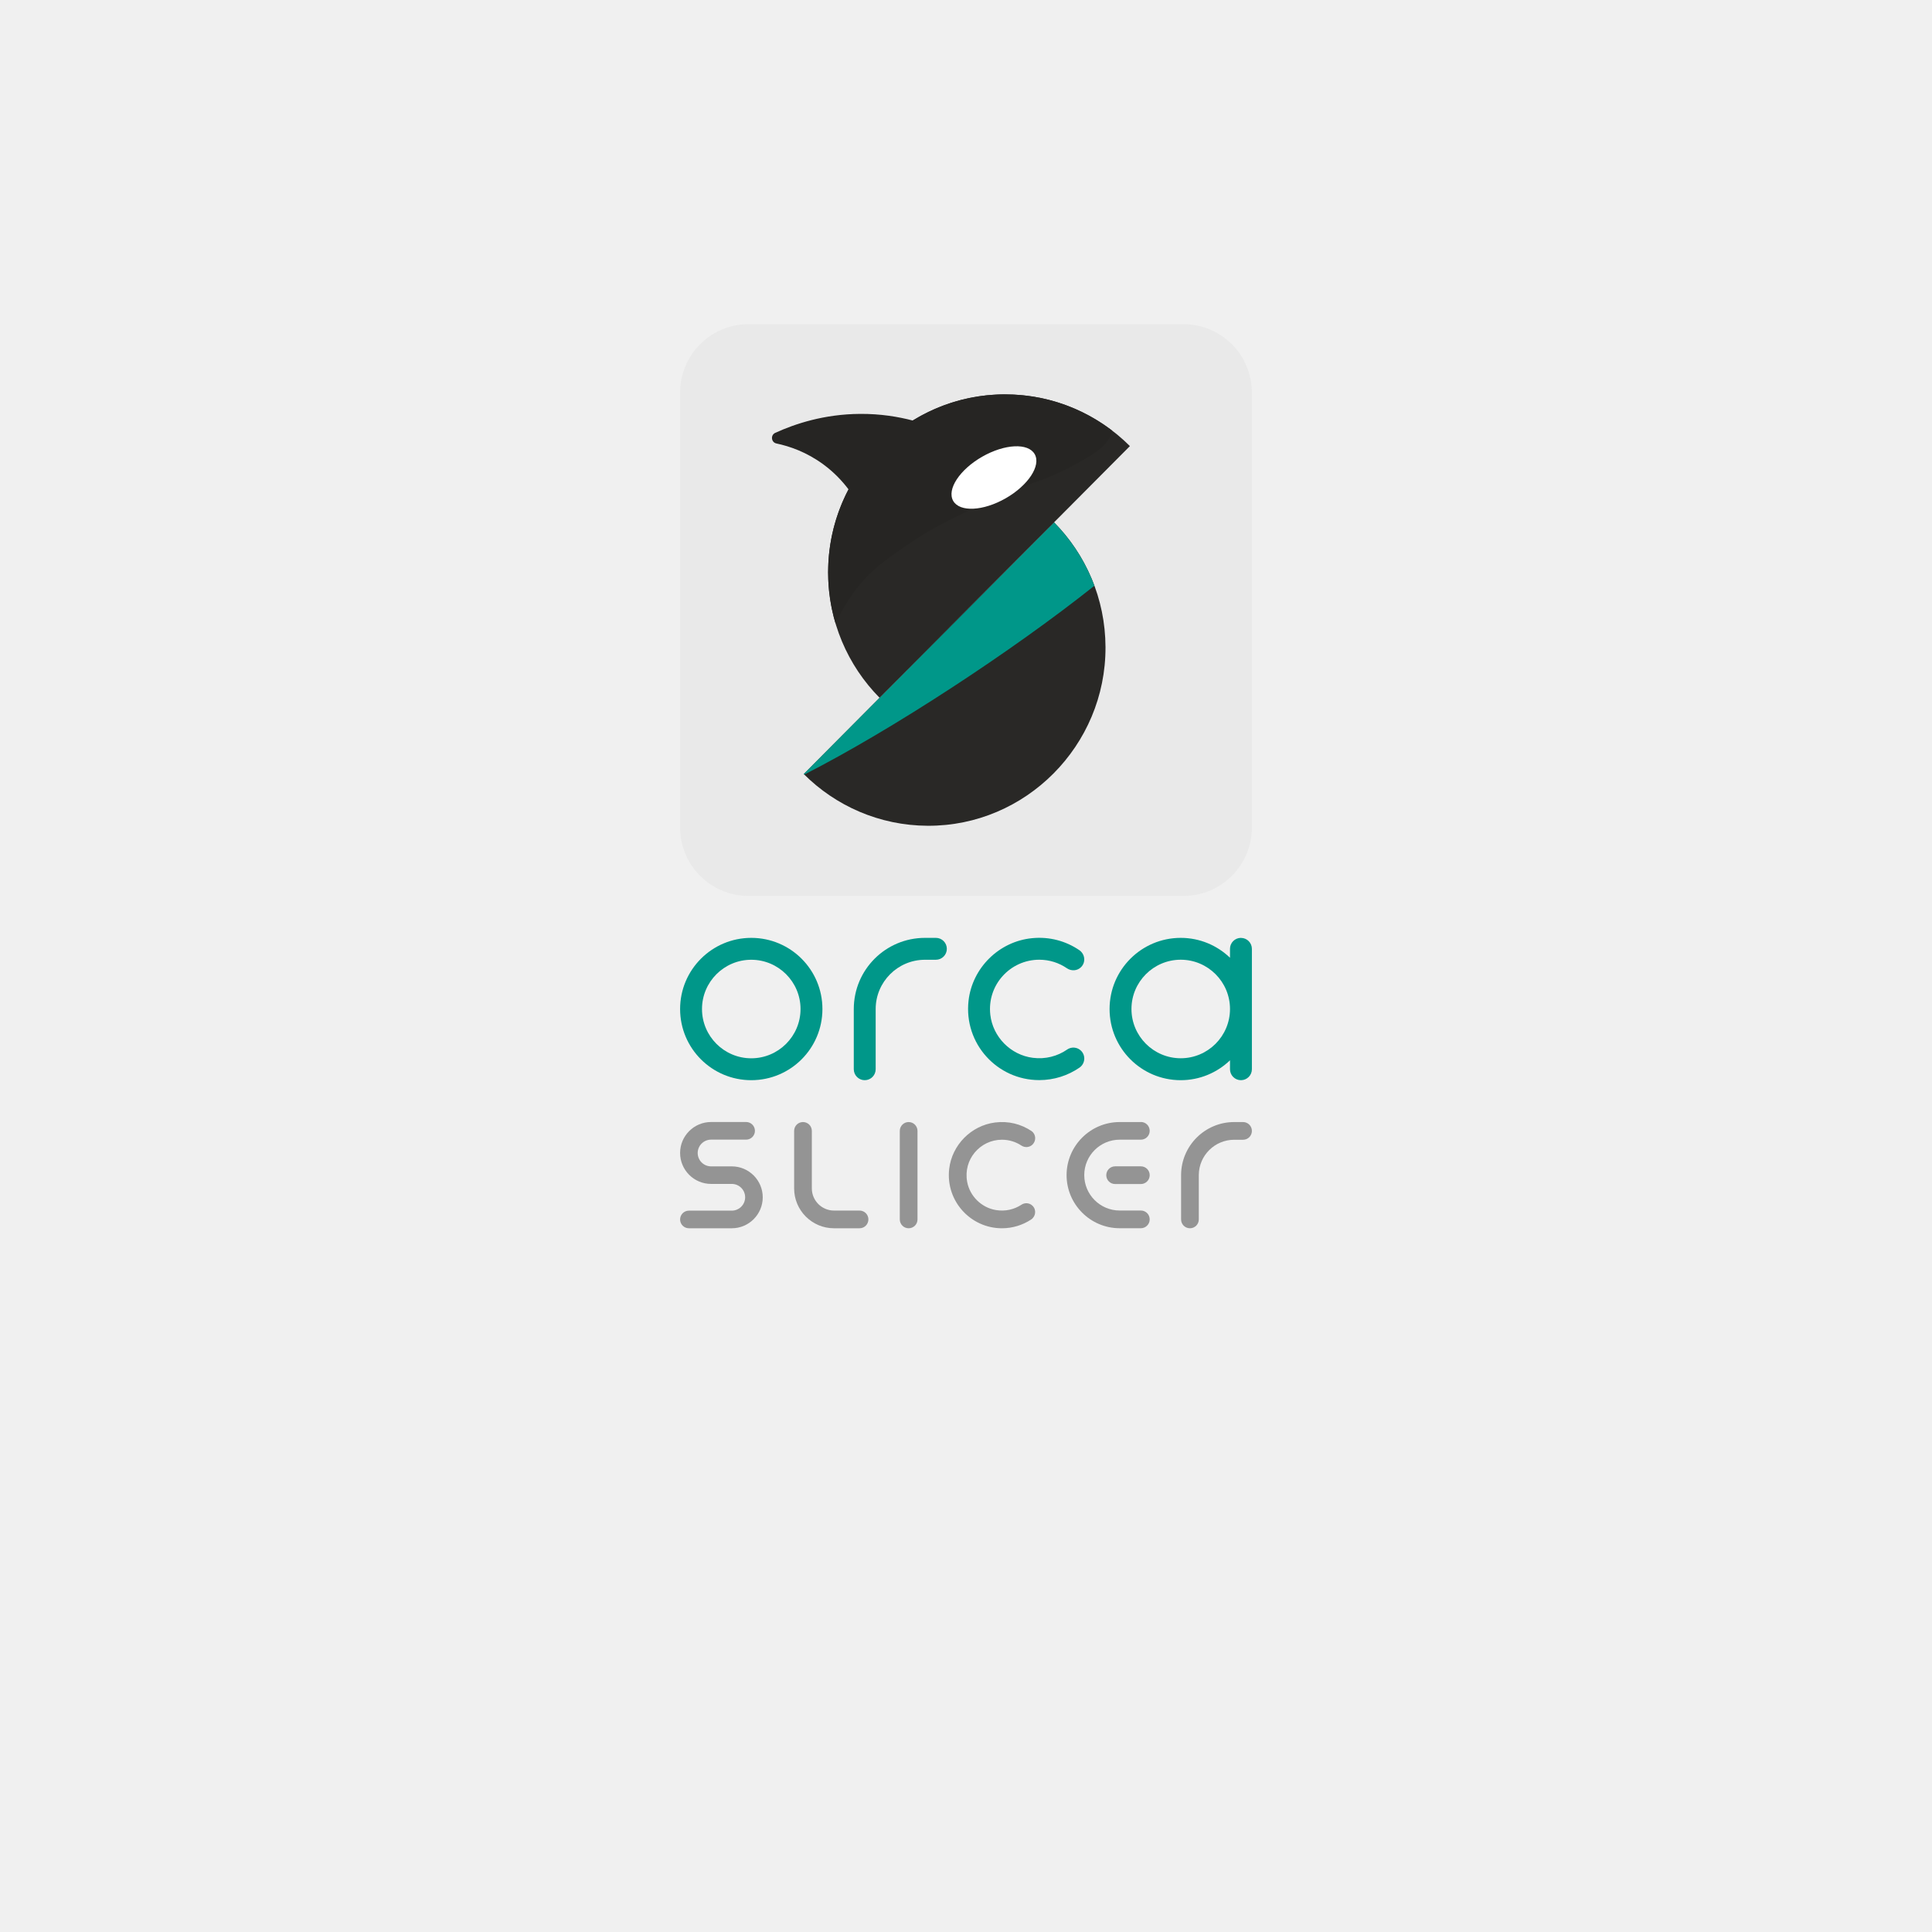
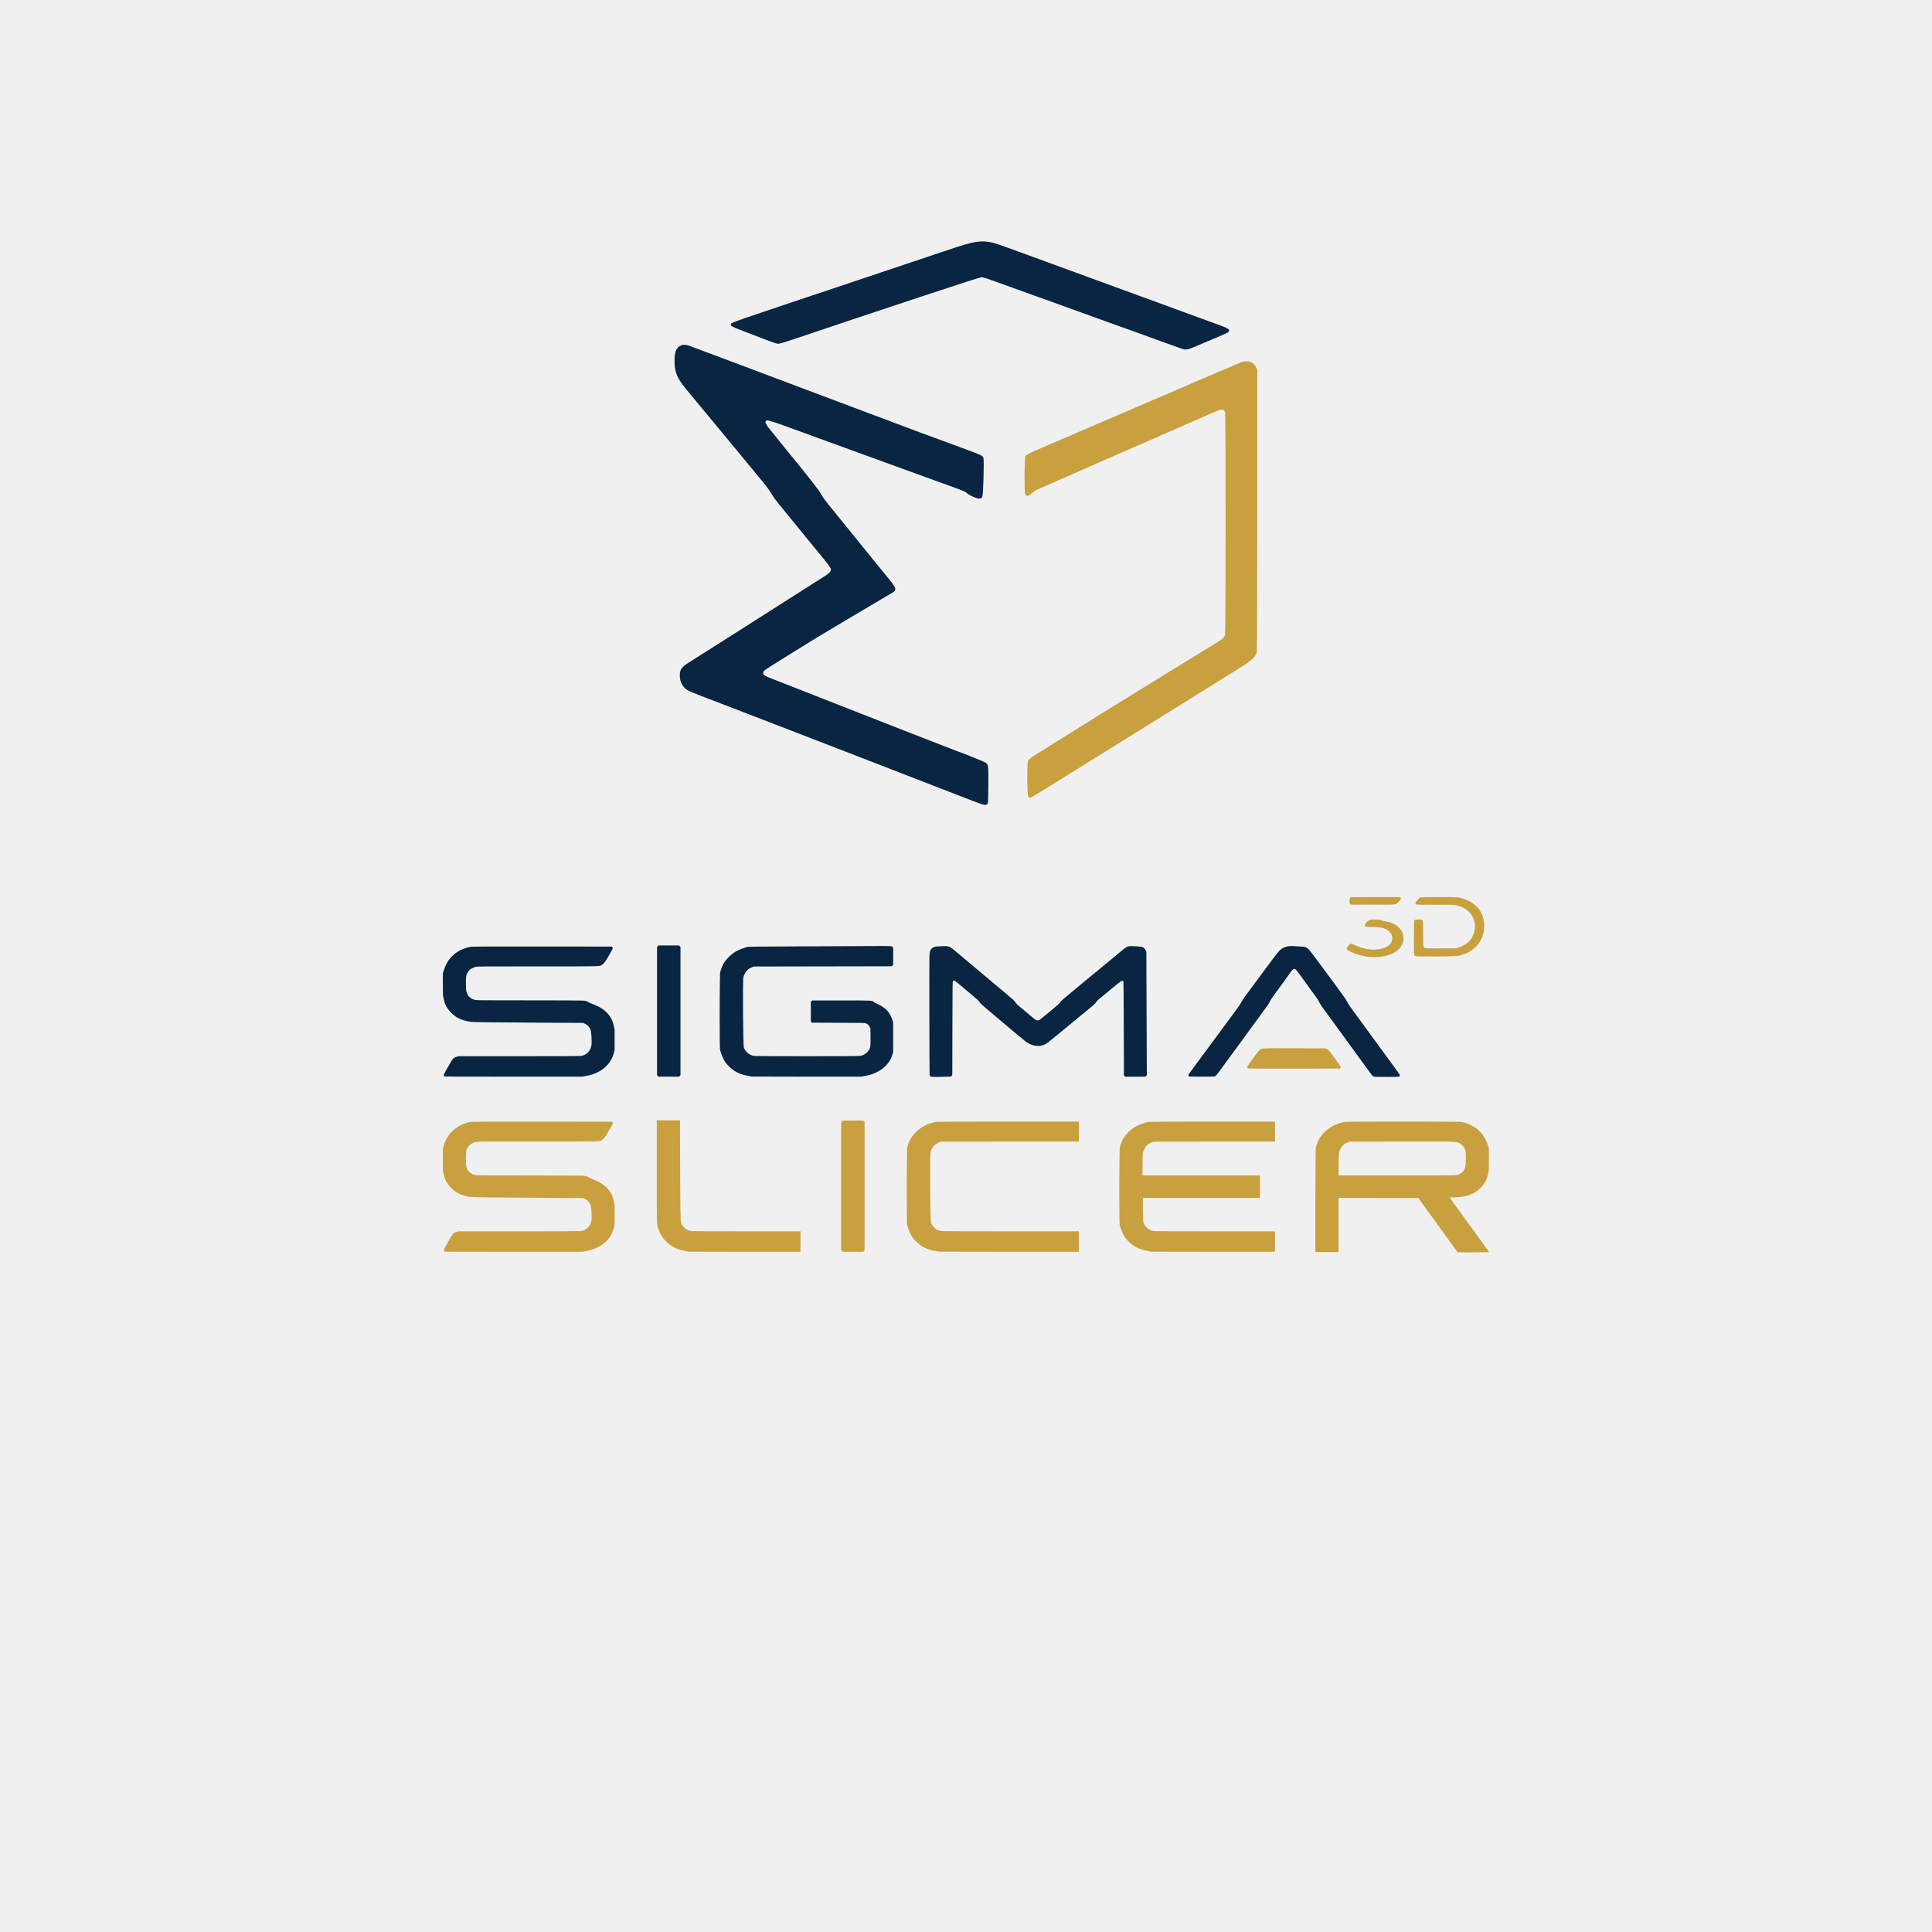
- <svg xmlns="http://www.w3.org/2000/svg" id="a" width="480" height="480" viewBox="0 0 480 480">
-   <g id="b">
-     <g id="c">
-       <rect x="168.97" y="80.54" width="142.05" height="142.05" rx="17" ry="17" style="fill:#e9e9e9;" />
+ <svg xmlns="http://www.w3.org/2000/svg" width="480" height="480" viewBox="0 0 480 480">
+   <g transform="translate(87.349,-2.185) scale(0.6747)">
+     <g transform="translate(0.00,0.00) scale(1.0) translate(0,0)">
+       <path fill="#092541" d="M228.08,297.91C225.61,296.94 222.05,295.57 220.17,294.84C218.29,294.12 215.47,293.03 213.92,292.42C212.36,291.81 210.33,291.02 209.42,290.67C208.50,290.32 206.89,289.70 205.83,289.29C204.78,288.88 202.23,287.89 200.17,287.09C198.10,286.30 195.59,285.32 194.58,284.92C192.55,284.11 190.80,283.44 180.58,279.50C176.73,278.02 172.76,276.48 171.75,276.09C170.74,275.70 168.98,275.02 167.83,274.58C166.69,274.14 164.25,273.20 162.42,272.48C160.58,271.77 157.58,270.61 155.75,269.91C153.92,269.21 151.55,268.30 150.50,267.89C149.45,267.47 147.05,266.55 145.17,265.83C143.29,265.12 140.47,264.03 138.92,263.42C137.36,262.82 134.81,261.83 133.25,261.24C125.45,258.28 123.77,257.57 122.95,256.83C121.44,255.49 120.67,253.43 120.89,251.31C121.08,249.48 121.66,248.79 124.50,247.00C125.28,246.51 127.12,245.34 128.58,244.41C131.92,242.29 137.77,238.59 139.75,237.33C140.58,236.81 143.05,235.24 145.25,233.83C147.45,232.43 149.92,230.85 150.75,230.33C151.58,229.81 154.05,228.24 156.25,226.83C158.45,225.43 160.92,223.85 161.75,223.33C164.08,221.86 172.93,216.23 174.38,215.29C175.97,214.26 176.50,213.67 176.50,212.92C176.50,212.33 175.46,210.93 171.22,205.83C170.20,204.59 168.32,202.31 167.06,200.75C165.80,199.19 164.24,197.28 163.59,196.49C162.95,195.71 161.66,194.13 160.73,192.99C159.79,191.85 158.20,189.90 157.19,188.67C156.16,187.41 155.01,185.79 154.58,185.00C154.10,184.11 152.94,182.52 151.48,180.75C147.14,175.49 146.42,174.62 145.50,173.49C145.00,172.88 141.73,168.93 138.25,164.73C134.76,160.52 131.54,156.63 131.08,156.07C130.62,155.51 129.41,154.05 128.39,152.82C120.71,143.62 120.38,143.15 119.42,140.25C118.76,138.27 118.75,133.99 119.40,132.43C120.26,130.36 122.10,129.70 124.45,130.60C125.08,130.83 127.16,131.61 129.08,132.33C131.01,133.05 134.38,134.31 136.58,135.14C138.78,135.96 142.38,137.31 144.58,138.14C146.78,138.96 149.90,140.13 151.50,140.75C153.10,141.36 163.12,145.12 173.75,149.12C184.38,153.11 196.76,157.76 201.25,159.45C209.55,162.58 211.03,163.13 214.58,164.41C215.68,164.81 217.93,165.63 219.58,166.25C221.23,166.86 223.60,167.73 224.83,168.19C232.31,170.96 232.30,170.96 232.66,171.81C232.97,172.57 232.62,185.40 232.26,186.21C232.08,186.61 231.63,186.83 231.01,186.83C230.17,186.83 227.65,185.73 226.69,184.93C225.66,184.09 225.92,184.20 215.92,180.58C211.70,179.06 206.64,177.22 204.67,176.50C200.69,175.05 193.64,172.48 188.17,170.50C182.98,168.62 175.79,166.01 171.67,164.50C169.70,163.78 165.68,162.31 162.75,161.24C155.53,158.60 153.46,157.93 152.94,158.06C151.98,158.30 152.30,159.27 154.03,161.35C154.61,162.04 155.58,163.24 156.19,164.01C156.79,164.79 158.58,166.99 160.15,168.92C168.91,179.64 172.37,184.07 172.92,185.23C173.32,186.10 174.34,187.48 176.74,190.42C180.58,195.12 184.78,200.29 186.42,202.35C187.06,203.15 188.48,204.92 189.58,206.27C190.68,207.62 192.22,209.52 193.01,210.49C193.79,211.46 195.54,213.60 196.88,215.24C201.01,220.27 201.05,220.44 198.50,221.87C198.00,222.16 196.50,223.04 195.17,223.83C193.84,224.63 191.10,226.25 189.08,227.45C187.07,228.64 183.73,230.61 181.67,231.83C173.32,236.76 169.70,238.97 161.42,244.14C151.57,250.29 151.92,250.06 151.66,250.68C151.26,251.66 151.78,252.02 155.75,253.55C157.31,254.15 160.20,255.28 162.17,256.05C164.14,256.83 166.65,257.81 167.75,258.24C168.85,258.68 170.80,259.44 172.08,259.95C179.24,262.76 182.55,264.06 188.50,266.39C192.12,267.81 196.17,269.40 197.50,269.91C198.83,270.43 201.42,271.45 203.25,272.17C206.16,273.32 208.76,274.33 213.50,276.16C214.19,276.43 216.68,277.40 219.05,278.32C221.41,279.24 223.38,280.00 223.42,280.00C223.70,280.00 233.03,283.77 233.46,284.05C234.49,284.74 234.52,285.00 234.47,292.36C234.42,298.58 234.40,298.99 234.10,299.32C233.55,299.92 232.83,299.76 228.08,297.91ZM305.83,131.69C305.33,131.51 303.53,130.87 301.83,130.26C300.14,129.65 297.74,128.79 296.50,128.34C295.26,127.90 291.21,126.43 287.50,125.08C283.79,123.74 279.51,122.20 278.00,121.67C276.49,121.13 274.84,120.54 274.33,120.35C273.30,119.96 259.34,114.91 255.75,113.63C254.47,113.17 252.52,112.48 251.42,112.09C247.66,110.75 242.42,108.86 240.08,108.00C234.36,105.89 232.63,105.33 231.86,105.33C231.17,105.33 193.86,117.66 163.80,127.82C159.75,129.19 157.61,129.83 157.11,129.83C156.57,129.83 155.13,129.35 151.81,128.07C149.30,127.10 145.79,125.74 144.00,125.05C139.88,123.47 139.67,123.35 139.67,122.66C139.67,122.03 138.69,122.37 186.17,106.50C199.32,102.10 213.53,97.34 217.75,95.91C231.55,91.23 232.66,91.15 241.17,94.29C243.05,94.98 245.07,95.72 245.67,95.92C246.26,96.13 248.51,96.96 250.67,97.75C254.70,99.25 263.62,102.51 270.08,104.85C272.10,105.59 274.84,106.59 276.17,107.08C277.50,107.57 280.68,108.74 283.25,109.67C285.82,110.61 288.93,111.74 290.17,112.20C291.40,112.66 294.03,113.62 296.00,114.33C297.97,115.05 301.35,116.29 303.50,117.08C305.65,117.87 308.13,118.78 309.00,119.10C309.87,119.42 311.60,120.05 312.83,120.50C323.07,124.17 323.36,124.31 323.08,125.18C322.94,125.63 322.54,125.83 318.00,127.75C315.66,128.73 312.52,130.07 311.01,130.71C307.93,132.03 307.23,132.16 305.83,131.69Z" />
+       <path fill="#C8A03E" d="M249.24,296.76C248.75,296.40 248.65,284.25 249.13,283.33C249.50,282.63 250.11,282.22 261.00,275.44C265.45,272.67 272.35,268.37 276.33,265.89C280.32,263.41 286.25,259.74 289.50,257.74C292.75,255.75 295.68,253.94 296.00,253.74C296.32,253.53 299.25,251.73 302.50,249.73C305.75,247.74 310.37,244.91 312.75,243.44C315.13,241.98 317.83,240.33 318.74,239.77C320.84,238.48 321.43,237.89 321.66,236.81C321.88,235.75 321.90,156.23 321.67,155.25C321.59,154.88 321.35,154.45 321.16,154.29C320.48,153.75 320.34,153.79 314.67,156.28C313.52,156.79 311.76,157.56 310.75,158.00C306.28,159.95 300.58,162.44 298.67,163.28C297.52,163.79 295.76,164.56 294.75,165.00C293.74,165.44 290.48,166.87 287.50,168.17C278.94,171.92 277.98,172.34 276.83,172.83C276.24,173.09 273.50,174.28 270.75,175.50C268.00,176.71 263.39,178.73 260.50,180.00C257.61,181.26 254.43,182.65 253.42,183.10C252.06,183.69 251.34,184.13 250.63,184.78C249.31,186.00 248.44,186.15 248.03,185.24C247.67,184.47 247.76,172.06 248.13,171.33C248.53,170.53 248.33,170.62 261.61,164.93C272.29,160.34 292.93,151.48 317.00,141.13C321.90,139.03 326.48,137.07 327.17,136.79C329.94,135.66 332.13,136.36 333.16,138.70L333.51,139.48L333.50,191.03C333.49,219.38 333.43,242.85 333.35,243.19C332.84,245.39 331.86,246.24 324.69,250.68C319.66,253.80 313.20,257.82 304.08,263.50C302.07,264.76 297.30,267.72 293.50,270.08C289.70,272.45 284.63,275.59 282.25,277.08C279.87,278.56 275.70,281.15 273.00,282.83C270.30,284.51 265.83,287.29 263.08,289.00C248.72,297.94 249.93,297.27 249.24,296.76Z" />
    </g>
  </g>
-   <g id="d">
-     <path id="e" d="M199.69,192.31c7.91,7.9,18.79,12.8,30.81,12.85,24.33.1,44.25-19.93,44.16-44.4-.05-12.09-4.92-23.03-12.78-30.98l-62.19,62.53Z" style="fill:#292826;" />
+   <g transform="translate(-30.567,180.168) scale(0.37187)">
+     <g transform="translate(0.00,0.00) scale(1.0) translate(360,0)">
+       <path fill="#092541" d="M343.88,234.67C343.51,234.44 343.33,234.19 343.27,233.80C343.13,232.87 343.01,158.46 343.14,154.92C343.29,151.02 343.48,150.36 344.83,149.10C345.88,148.12 346.73,147.90 350.08,147.73C356.52,147.41 356.17,147.28 361.86,152.08C363.81,153.73 367.58,156.91 370.24,159.14C372.91,161.37 376.40,164.30 378.00,165.65C379.60,166.99 382.12,169.10 383.58,170.33C385.05,171.56 387.19,173.36 388.33,174.33C389.48,175.30 392.29,177.66 394.58,179.57C399.73,183.87 399.88,184.01 400.69,185.28C401.05,185.84 401.70,186.59 402.13,186.94C403.04,187.67 407.80,191.67 411.32,194.65C415.40,198.10 415.41,198.10 419.19,194.97C420.42,193.95 422.17,192.52 423.08,191.78C424.70,190.47 427.25,188.33 429.21,186.64C429.74,186.18 430.43,185.41 430.74,184.91C431.37,183.94 432.22,183.20 440.25,176.59C443.00,174.32 446.25,171.63 447.48,170.61C448.70,169.59 450.59,168.04 451.66,167.17C452.74,166.30 455.56,163.98 457.94,162.01C467.00,154.50 468.17,153.53 470.41,151.67C475.73,147.22 475.21,147.40 481.92,147.77C485.80,147.99 486.71,148.44 487.73,150.66L488.08,151.42L488.21,188.33C488.28,208.64 488.36,227.19 488.38,229.56L488.42,233.86L487.87,234.35L487.33,234.83L481.96,234.87C473.20,234.94 474.07,234.98 473.55,234.45L473.08,233.99L473.00,202.79C472.95,185.11 472.85,171.45 472.77,171.28C472.29,170.29 471.42,170.65 468.53,173.05C467.28,174.09 465.83,175.28 465.32,175.68C464.39,176.41 456.31,183.11 455.58,183.75C455.37,183.93 454.90,184.54 454.53,185.10C453.89,186.06 451.84,187.90 448.32,190.68C447.27,191.50 439.24,198.13 436.02,200.82C434.88,201.78 433.14,203.20 432.17,203.99C431.19,204.77 428.54,206.95 426.27,208.83C424.01,210.71 421.61,212.57 420.95,212.96C417.14,215.20 412.09,214.66 407.71,211.56C407.14,211.15 404.25,208.78 401.29,206.29C398.34,203.80 394.75,200.79 393.33,199.60C391.91,198.41 390.22,196.98 389.58,196.43C388.93,195.87 385.87,193.29 382.77,190.68C378.48,187.08 377.02,185.77 376.69,185.18C376.11,184.16 375.30,183.38 371.83,180.47C370.23,179.12 367.16,176.54 365.01,174.74C359.78,170.33 359.61,170.23 358.90,171.02C358.59,171.36 358.58,172.18 358.50,202.61L358.42,233.86L357.90,234.32L357.39,234.78L353.58,234.89C346.60,235.09 344.49,235.05 343.88,234.67ZM639.90,234.68C639.00,234.27 639.20,234.53 632.67,225.50C631.51,223.90 629.84,221.61 628.97,220.42C628.10,219.22 626.19,216.60 624.72,214.58C623.26,212.57 620.15,208.29 617.81,205.08C615.47,201.88 612.34,197.56 610.84,195.50C609.34,193.44 607.23,190.54 606.14,189.06C604.96,187.45 603.91,185.80 603.52,184.97C602.83,183.47 602.58,183.12 590.36,166.33C589.39,165.00 588.36,163.67 588.07,163.38C587.08,162.37 586.03,162.76 584.74,164.61C582.90,167.25 580.19,171.05 578.81,172.92C578.01,174.02 575.99,176.75 574.33,179.00C572.25,181.83 571.09,183.57 570.56,184.67C569.68,186.48 569.94,186.10 564.92,192.92C562.82,195.76 560.35,199.13 559.43,200.42C557.70,202.82 553.27,208.87 547.02,217.39C545.05,220.06 541.59,224.80 539.32,227.92C535.08,233.75 534.58,234.35 533.78,234.66C533.14,234.90 516.94,234.90 516.49,234.66C516.28,234.55 516.17,234.31 516.17,233.97C516.17,233.43 516.26,233.29 519.68,228.67C520.67,227.34 523.81,223.10 526.66,219.25C529.51,215.40 532.75,211.01 533.87,209.50C534.98,207.99 536.28,206.22 536.76,205.58C549.72,188.14 550.97,186.39 551.80,184.67C552.18,183.89 552.96,182.61 553.55,181.83C554.59,180.46 563.76,168.07 567.87,162.50C575.68,151.89 577.09,150.20 579.08,149.01C580.89,147.92 583.63,147.35 585.91,147.57C586.56,147.64 588.51,147.75 590.25,147.83C592.87,147.94 593.58,148.03 594.38,148.33C596.32,149.06 595.93,148.59 608.07,165.00C609.25,166.60 610.83,168.74 611.58,169.75C612.33,170.76 613.85,172.82 614.95,174.33C616.05,175.85 618.02,178.55 619.32,180.33C620.87,182.45 621.98,184.17 622.51,185.25C623.11,186.47 624.26,188.18 626.84,191.67C628.77,194.28 630.78,197.02 631.31,197.75C631.84,198.48 633.40,200.62 634.78,202.50C636.16,204.38 638.35,207.38 639.65,209.17C642.78,213.49 648.28,221.01 654.09,228.92C657.35,233.35 657.66,233.86 657.40,234.29C656.97,234.98 656.74,235.00 648.50,234.99C641.15,234.99 640.53,234.97 639.90,234.68ZM19.04,234.57C18.30,234.06 18.50,233.56 21.44,228.43C24.99,222.22 24.91,222.32 27.22,221.58L28.52,221.17L68.63,221.17C93.49,221.16 109.29,221.10 110.17,221.00C113.69,220.60 116.45,218.04 117.26,214.41C117.77,212.09 117.33,204.45 116.59,203.00C115.71,201.28 114.31,199.97 112.62,199.27L111.75,198.92L87.33,198.79C53.26,198.62 38.46,198.44 36.42,198.18C34.56,197.94 31.36,197.06 29.60,196.32C24.73,194.25 19.90,188.86 19.08,184.60C18.96,183.95 18.68,182.81 18.47,182.08C18.09,180.78 18.08,180.59 18.08,173.25L18.08,165.75L18.73,163.75C20.55,158.07 23.36,154.31 27.98,151.35C30.52,149.73 34.38,148.30 37.08,147.99C38.09,147.88 53.65,147.83 84.81,147.87L131.03,147.92L131.35,148.31C131.87,148.95 131.65,149.42 128.04,155.54C126.35,158.39 125.71,159.20 124.48,160.04C122.71,161.25 126.05,161.17 81.41,161.17C42.24,161.17 41.19,161.17 39.96,161.49C36.63,162.34 34.52,164.30 33.75,167.28C33.34,168.86 33.40,176.37 33.83,178.08C34.57,180.98 36.38,182.72 39.43,183.50C40.69,183.83 41.40,183.83 74.73,183.84C93.44,183.84 109.84,183.91 111.17,183.99C113.70,184.15 114.04,184.24 115.44,185.11C115.91,185.41 117.33,186.03 118.61,186.50C126.32,189.34 131.00,194.29 132.33,201.02L132.83,203.56L132.83,210.27L132.83,216.98L132.33,218.95C130.28,226.94 123.57,232.55 113.92,234.33L111.17,234.83L65.29,234.83C24.03,234.83 19.37,234.81 19.04,234.57ZM161.65,234.35L161.17,233.86L161.17,191.00L161.17,148.14L161.65,147.65L162.14,147.17L169.00,147.17L175.86,147.17L176.35,147.65L176.83,148.14L176.83,191.00L176.83,233.86L176.35,234.35L175.86,234.83L169.00,234.83L162.14,234.83L161.65,234.35ZM224.31,234.75C224.27,234.71 223.12,234.48 221.77,234.24C216.46,233.32 212.44,231.28 209.08,227.81C208.15,226.86 207.15,225.72 206.85,225.28C205.49,223.29 203.91,219.55 203.24,216.75C202.98,215.63 202.91,182.53 203.16,171.08L203.28,165.25L203.82,163.50C204.87,160.10 206.39,157.61 209.00,155.00C212.30,151.69 215.38,149.99 221.33,148.20C222.17,147.95 225.27,147.91 255.83,147.79C274.30,147.72 295.70,147.63 303.37,147.58C318.95,147.48 318.28,147.44 318.76,148.59C318.97,149.09 319.00,150.09 318.96,154.67L318.92,160.16L318.45,160.62L317.99,161.08L271.95,161.17L225.92,161.25L224.68,161.70C221.71,162.78 219.78,164.99 218.88,168.33C218.33,170.37 218.62,213.90 219.19,215.44C220.27,218.33 223.07,220.61 226.01,221.00C227.69,221.21 294.60,221.22 296.49,221.00C300.04,220.59 302.96,217.98 303.67,214.57C303.79,213.99 303.84,211.74 303.80,208.13L303.75,202.58L303.26,201.61C302.70,200.51 301.94,199.78 300.84,199.27C300.09,198.92 299.94,198.92 282.38,198.83L264.68,198.75L264.30,198.37L263.92,197.99L263.92,191.42L263.92,184.84L264.38,184.38L264.84,183.92L284.21,183.92C305.83,183.92 304.60,183.85 306.21,185.08C306.63,185.40 307.67,185.97 308.52,186.34C313.84,188.68 316.83,191.92 318.46,197.12L318.92,198.58L318.92,208.50L318.92,218.42L318.39,220.12C317.68,222.38 317.34,223.12 316.22,224.82C313.05,229.62 307.26,233.09 300.37,234.32L297.52,234.83L260.95,234.83C240.84,234.83 224.35,234.80 224.31,234.75Z" />
+       <path fill="#C8A03E" d="M556.00,229.29C555.33,228.95 555.37,228.23 556.12,227.14C558.58,223.56 562.41,218.41 563.26,217.56C565.11,215.68 563.16,215.82 587.17,215.87L607.75,215.92L608.60,216.30C609.84,216.86 610.62,217.76 614.11,222.67C618.33,228.59 618.21,228.38 617.67,229.04L617.36,229.42L586.89,229.46C562.62,229.49 556.33,229.45 556.00,229.29ZM637.17,154.83C633.26,154.56 628.16,153.17 624.60,151.39C621.43,149.81 621.25,149.33 623.06,147.33C624.54,145.69 624.66,145.68 627.72,147.06C630.52,148.32 632.00,148.81 634.92,149.45C640.92,150.75 647.64,149.56 650.51,146.68C653.75,143.43 652.74,138.63 648.33,136.42C645.96,135.22 644.59,134.98 639.67,134.88C634.86,134.79 634.26,134.68 634.07,133.93C633.92,133.34 634.59,132.26 635.73,131.22C637.19,129.88 637.35,129.83 640.86,129.83C643.91,129.83 643.92,129.83 644.98,130.34C645.72,130.69 646.58,130.92 647.79,131.08C655.16,132.12 659.83,136.55 659.83,142.50C659.83,150.64 650.45,155.74 637.17,154.83ZM667.74,154.26C666.81,153.86 666.82,154.03 666.87,141.88L666.92,130.68L667.30,130.30C667.64,129.95 667.85,129.91 669.74,129.86C673.23,129.77 673.00,129.08 673.00,139.45C673.00,146.86 673.03,147.64 673.29,148.17C673.81,149.20 673.76,149.19 684.92,149.13L694.92,149.07L696.38,148.62C701.10,147.16 704.23,144.70 706.08,141.01C708.92,135.36 707.79,128.60 703.31,124.42C701.17,122.42 699.15,121.35 696.03,120.56L693.80,120.00L681.43,120.00C672.86,120.00 668.89,119.94 668.52,119.82C667.47,119.45 667.65,118.68 669.28,116.76C671.02,114.71 669.47,114.92 682.72,114.87C695.53,114.81 696.45,114.86 699.47,115.78C708.47,118.49 713.83,125.34 713.83,134.11C713.83,144.51 706.54,152.54 695.61,154.17C692.79,154.59 668.67,154.67 667.74,154.26ZM624.72,119.76C623.93,119.41 623.79,119.01 623.86,117.24C623.91,115.88 623.97,115.63 624.30,115.30L624.68,114.92L641.16,114.87C656.02,114.83 657.66,114.85 657.90,115.09C658.51,115.70 658.02,116.65 656.23,118.35C654.41,120.07 656.09,119.91 639.67,119.95C627.66,119.98 625.16,119.95 624.72,119.76Z" />
+     </g>
+     <g transform="translate(376.00,117.00) scale(1.0) translate(0,140)">
+       <path fill="#C8A03E" d="M666.90,77.01L653.75,58.85L627.12,58.84L600.50,58.83L600.50,76.92L600.50,95.00L592.75,95.00L585.00,95.00L585.02,65.96C585.03,49.99 585.09,34.29 585.16,31.08L585.28,25.25L585.82,23.50C587.96,16.58 593.58,11.27 601.38,8.82C602.54,8.45 604.12,8.08 604.88,7.99C606.74,7.78 680.50,7.79 682.16,8.00C684.70,8.33 688.62,9.82 691.02,11.35C695.64,14.31 698.45,18.07 700.27,23.75L700.92,25.75L700.92,33.25C700.92,40.59 700.91,40.78 700.53,42.08C700.32,42.81 700.04,43.95 699.92,44.60C699.27,47.97 696.02,52.25 692.23,54.73C688.36,57.26 684.53,58.25 677.72,58.48L674.69,58.58L687.93,76.83C695.21,86.87 701.17,95.10 701.17,95.12C701.17,95.15 696.42,95.17 690.61,95.17L680.06,95.17L666.90,77.01ZM3.04,94.57C2.30,94.06 2.50,93.56 5.44,88.43C8.99,82.22 8.91,82.32 11.22,81.58L12.52,81.17L52.63,81.17C77.49,81.16 93.29,81.10 94.17,81.00C97.69,80.60 100.45,78.04 101.26,74.41C101.77,72.09 101.33,64.45 100.59,63.00C99.71,61.28 98.31,59.97 96.62,59.27L95.75,58.92L71.33,58.79C37.26,58.62 22.46,58.44 20.42,58.18C18.56,57.94 15.36,57.06 13.60,56.32C8.73,54.25 3.90,48.86 3.08,44.60C2.96,43.95 2.68,42.81 2.47,42.08C2.09,40.78 2.08,40.59 2.08,33.25L2.08,25.75L2.73,23.75C4.55,18.07 7.36,14.31 11.98,11.35C14.52,9.73 18.38,8.30 21.08,7.99C22.09,7.88 37.65,7.83 68.81,7.87L115.03,7.92L115.35,8.31C115.87,8.95 115.65,9.42 112.04,15.54C110.35,18.39 109.71,19.20 108.48,20.04C106.71,21.25 110.05,21.17 65.41,21.17C26.24,21.17 25.19,21.17 23.96,21.49C20.63,22.34 18.52,24.30 17.75,27.28C17.34,28.86 17.40,36.37 17.83,38.08C18.57,40.98 20.38,42.72 23.43,43.50C24.69,43.83 25.40,43.83 58.73,43.84C77.44,43.84 93.84,43.91 95.17,43.99C97.70,44.15 98.04,44.24 99.44,45.11C99.91,45.41 101.33,46.03 102.61,46.50C110.32,49.34 115.00,54.29 116.33,61.02L116.83,63.56L116.83,70.27L116.83,76.98L116.33,78.95C114.28,86.94 107.57,92.55 97.92,94.33L95.17,94.83L49.29,94.83C8.03,94.83 3.37,94.81 3.04,94.57ZM166.31,94.75C166.27,94.71 165.12,94.48 163.77,94.24C158.46,93.32 154.44,91.28 151.08,87.81C148.62,85.27 147.13,82.80 146.00,79.33C144.93,76.07 145.01,78.97 145.00,41.38L145.00,7.00L152.75,7.00L160.50,7.00L160.57,32.62C160.66,63.64 160.82,74.44 161.19,75.44C162.27,78.34 165.07,80.61 168.01,81.00C168.77,81.09 183.16,81.16 205.12,81.16L241.00,81.17L241.00,88.00L241.00,94.83L203.69,94.83C183.18,94.83 166.35,94.80 166.31,94.75ZM268.65,94.35L268.17,93.86L268.17,51.00L268.17,8.14L268.65,7.65L269.14,7.17L276.00,7.17L282.86,7.17L283.35,7.65L283.83,8.14L283.83,51.00L283.83,93.86L283.35,94.35L282.86,94.83L276.00,94.83L269.14,94.83L268.65,94.35ZM333.31,94.75C333.27,94.71 332.12,94.48 330.77,94.24C325.46,93.32 321.44,91.28 318.08,87.81C317.15,86.86 316.15,85.72 315.85,85.28C314.49,83.29 312.91,79.55 312.24,76.75C311.98,75.63 311.91,42.53 312.16,31.08L312.28,25.25L312.82,23.50C314.96,16.58 320.58,11.27 328.38,8.82C329.54,8.45 331.12,8.08 331.88,7.99C332.71,7.90 351.67,7.84 380.12,7.83L427.00,7.83L427.00,14.50L427.00,21.16L380.96,21.21L334.92,21.25L333.68,21.70C330.71,22.78 328.78,24.99 327.88,28.33C327.33,30.37 327.62,73.90 328.19,75.44C329.27,78.33 332.07,80.61 335.01,81.00C335.78,81.10 353.57,81.16 381.62,81.16L427.00,81.17L427.00,88.00L427.00,94.83L380.19,94.83C354.45,94.83 333.35,94.80 333.31,94.75ZM475.31,94.75C475.27,94.71 474.12,94.48 472.77,94.24C467.46,93.32 463.44,91.28 460.08,87.81C459.15,86.86 458.15,85.72 457.85,85.28C456.49,83.29 454.91,79.55 454.24,76.75C453.98,75.63 453.91,42.53 454.16,31.08L454.28,25.25L454.82,23.50C456.96,16.58 462.58,11.27 470.38,8.82C471.54,8.45 473.12,8.08 473.88,7.99C474.71,7.90 491.64,7.84 516.62,7.83L558.00,7.83L558.00,14.50L558.00,21.16L517.46,21.21L476.92,21.25L475.68,21.70C473.37,22.55 471.81,23.93 470.75,26.08C469.61,28.38 469.60,28.47 469.54,36.54L469.48,43.83L508.74,43.83L548.00,43.83L548.00,51.33L548.00,58.83L508.88,58.83L469.75,58.83L469.84,66.79C469.91,73.46 469.97,74.86 470.19,75.44C471.28,78.34 474.07,80.61 477.01,81.00C477.77,81.09 493.59,81.16 518.12,81.16L558.00,81.17L558.00,88.00L558.00,94.83L516.69,94.83C493.98,94.83 475.35,94.80 475.31,94.75ZM679.57,43.50C682.62,42.72 684.43,40.98 685.17,38.08C685.60,36.37 685.66,28.86 685.25,27.28C684.66,25.00 683.23,23.25 681.15,22.25C678.70,21.08 681.39,21.15 642.75,21.20L607.92,21.25L606.68,21.70C604.37,22.55 602.81,23.93 601.75,26.08C600.61,28.38 600.60,28.47 600.54,36.54L600.48,43.83L639.38,43.83C677.59,43.83 678.30,43.83 679.57,43.50Z" />
+     </g>
  </g>
-   <g id="f">
-     <path id="g" d="M261.88,129.78l-62.19,62.53s.09.09.13.13c21.79-11.11,51.62-30.64,72.08-46.91-2.21-5.96-5.66-11.32-10.03-15.75" style="fill:#009789;" />
-   </g>
-   <g id="h">
-     <path id="i" d="M249.72,97.98c-24.29,0-43.97,19.8-43.97,44.22,0,12.16,4.88,23.17,12.78,31.16l62.19-62.53c-7.95-7.94-18.9-12.85-30.99-12.85" style="fill:#292826;" />
-   </g>
-   <g id="j">
-     <path id="k" d="M249.72,97.98c-8.41,0-16.27,2.38-22.95,6.5-3.58-.94-8.02-1.69-13.12-1.65-8.89.06-16.12,2.46-21.04,4.71-1.22.56-1.02,2.37.29,2.64,3.23.68,7.49,2.12,11.7,5.23,2.66,1.96,4.68,4.14,6.21,6.17-3.23,6.16-5.07,13.17-5.07,20.62,0,4.44.65,8.73,1.87,12.78,1.86-4.12,3.81-6.88,4.44-7.74,4.04-5.55,8.31-8.44,14.62-12.7,4.65-3.14,11.1-6.83,29.65-14.45,0,0,5.8-1.63,13.58-6.26,3.1-1.84,5.46-3.58,6.21-6.31.05-.19.1-.38.14-.57-7.38-5.62-16.57-8.96-26.53-8.96" style="fill:#262523;" />
-   </g>
-   <g id="l">
-     <path id="m" d="M257.07,112.84c1.61,2.85-1.62,7.76-7.21,10.96-5.6,3.2-11.44,3.48-13.05.63-1.61-2.85,1.62-7.76,7.21-10.96,5.6-3.2,11.44-3.48,13.05-.63" style="fill:#fff;" />
-   </g>
-   <path d="M225.75,278.77c-1.21,0-2.2.98-2.2,2.2v21.99c0,1.21.98,2.2,2.2,2.2s2.2-.98,2.2-2.2v-21.99c0-1.21-.98-2.2-2.2-2.2Z" style="fill:#949494;" />
-   <path d="M283.44,278.77h-5.26c-7.27,0-13.19,5.92-13.19,13.19s5.92,13.19,13.19,13.19h5.26c1.21,0,2.2-.98,2.2-2.2s-.98-2.2-2.2-2.2h-5.26c-4.85,0-8.8-3.95-8.8-8.8s3.95-8.8,8.8-8.8h5.26c1.21,0,2.2-.98,2.2-2.2s-.98-2.2-2.2-2.2Z" style="fill:#949494;" />
-   <path d="M283.44,289.77h-6.39c-1.21,0-2.2.98-2.2,2.2s.98,2.2,2.2,2.2h6.39c1.21,0,2.2-.98,2.2-2.2s-.98-2.2-2.2-2.2Z" style="fill:#949494;" />
-   <path d="M181.81,305.16h-10.65c-1.21,0-2.19-.98-2.19-2.19s.98-2.19,2.19-2.19h10.65c1.83,0,3.32-1.49,3.32-3.32s-1.49-3.32-3.32-3.32h-5.15c-4.24,0-7.69-3.45-7.69-7.69s3.45-7.69,7.69-7.69h8.71c1.21,0,2.19.98,2.19,2.19s-.98,2.19-2.19,2.19h-8.71c-1.83,0-3.32,1.49-3.32,3.32s1.49,3.32,3.32,3.32h5.15c4.24,0,7.69,3.45,7.69,7.69s-3.45,7.69-7.69,7.69Z" style="fill:#949494;" />
-   <path d="M253.77,299.31c-1.78,1.17-4,1.72-6.36,1.32-3.57-.6-6.46-3.44-7.12-7-1.03-5.58,3.24-10.47,8.64-10.47,1.78,0,3.44.53,4.83,1.45.88.58,2.04.48,2.78-.26h0c.97-.97.84-2.6-.29-3.36-2.53-1.7-5.68-2.54-9.04-2.11-5.94.76-10.71,5.6-11.39,11.55-.9,7.96,5.33,14.73,13.11,14.73,2.67,0,5.15-.8,7.23-2.16,1.18-.78,1.38-2.42.38-3.42h0c-.74-.74-1.9-.85-2.77-.27Z" style="fill:#949494;" />
-   <path d="M213.55,300.76h-6.35c-3.03,0-5.5-2.47-5.5-5.5v-14.29c0-1.21-.98-2.2-2.2-2.2s-2.2.98-2.2,2.2v14.29c0,5.46,4.44,9.9,9.9,9.9h6.35c1.21,0,2.2-.98,2.2-2.2s-.98-2.2-2.2-2.2Z" style="fill:#949494;" />
-   <path d="M308.83,283.17h-2.2c-4.82,0-8.75,3.9-8.79,8.72v11.07c0,1.21-.98,2.2-2.2,2.2s-2.2-.98-2.2-2.2v-11.07c.04-7.24,5.94-13.12,13.19-13.12h2.2c1.21,0,2.2.98,2.2,2.2s-.98,2.2-2.2,2.2Z" style="fill:#949494;" />
-   <path d="M186.65,238.45c6.75,0,12.24,5.49,12.24,12.24s-5.49,12.24-12.24,12.24-12.24-5.49-12.24-12.24,5.49-12.24,12.24-12.24M186.65,233.01c-9.76,0-17.68,7.91-17.68,17.68s7.91,17.68,17.68,17.68,17.68-7.91,17.68-17.68-7.91-17.68-17.68-17.68h0Z" style="fill:#009789;" />
-   <path d="M308.31,233.01c-1.5,0-2.72,1.22-2.72,2.72v2.22c-3.18-3.05-7.48-4.94-12.24-4.94-9.76,0-17.68,7.91-17.68,17.68s7.91,17.68,17.68,17.68c4.75,0,9.06-1.89,12.24-4.94v2.22c0,1.5,1.22,2.72,2.72,2.72s2.72-1.22,2.72-2.72v-29.91c0-1.5-1.22-2.72-2.72-2.72ZM293.35,262.92c-6.75,0-12.24-5.49-12.24-12.24s5.49-12.24,12.24-12.24,12.24,5.49,12.24,12.24-5.49,12.24-12.24,12.24Z" style="fill:#009789;" />
-   <path d="M232.52,233.01h-2.72c-9.76,0-17.68,7.91-17.68,17.68v14.96c0,1.5,1.22,2.72,2.72,2.72s2.72-1.22,2.72-2.72v-14.96c0-6.75,5.49-12.24,12.24-12.24h0s2.72,0,2.72,0c1.5,0,2.72-1.22,2.72-2.72s-1.22-2.72-2.72-2.72Z" style="fill:#009789;" />
-   <path d="M265.11,260.77c-2.37,1.63-5.34,2.45-8.51,2.04-5.51-.7-9.94-5.19-10.56-10.71-.84-7.38,4.94-13.66,12.16-13.66,2.55,0,4.91.78,6.87,2.12,1.1.75,2.57.67,3.52-.28h0c1.22-1.22.99-3.23-.43-4.21-3.29-2.25-7.39-3.42-11.77-2.98-8.19.81-14.84,7.37-15.76,15.55-1.19,10.67,7.13,19.71,17.56,19.71,3.71,0,7.15-1.14,10-3.1,1.41-.97,1.61-2.98.4-4.19h0c-.93-.93-2.39-1.05-3.48-.3Z" style="fill:#009789;" />
</svg>
